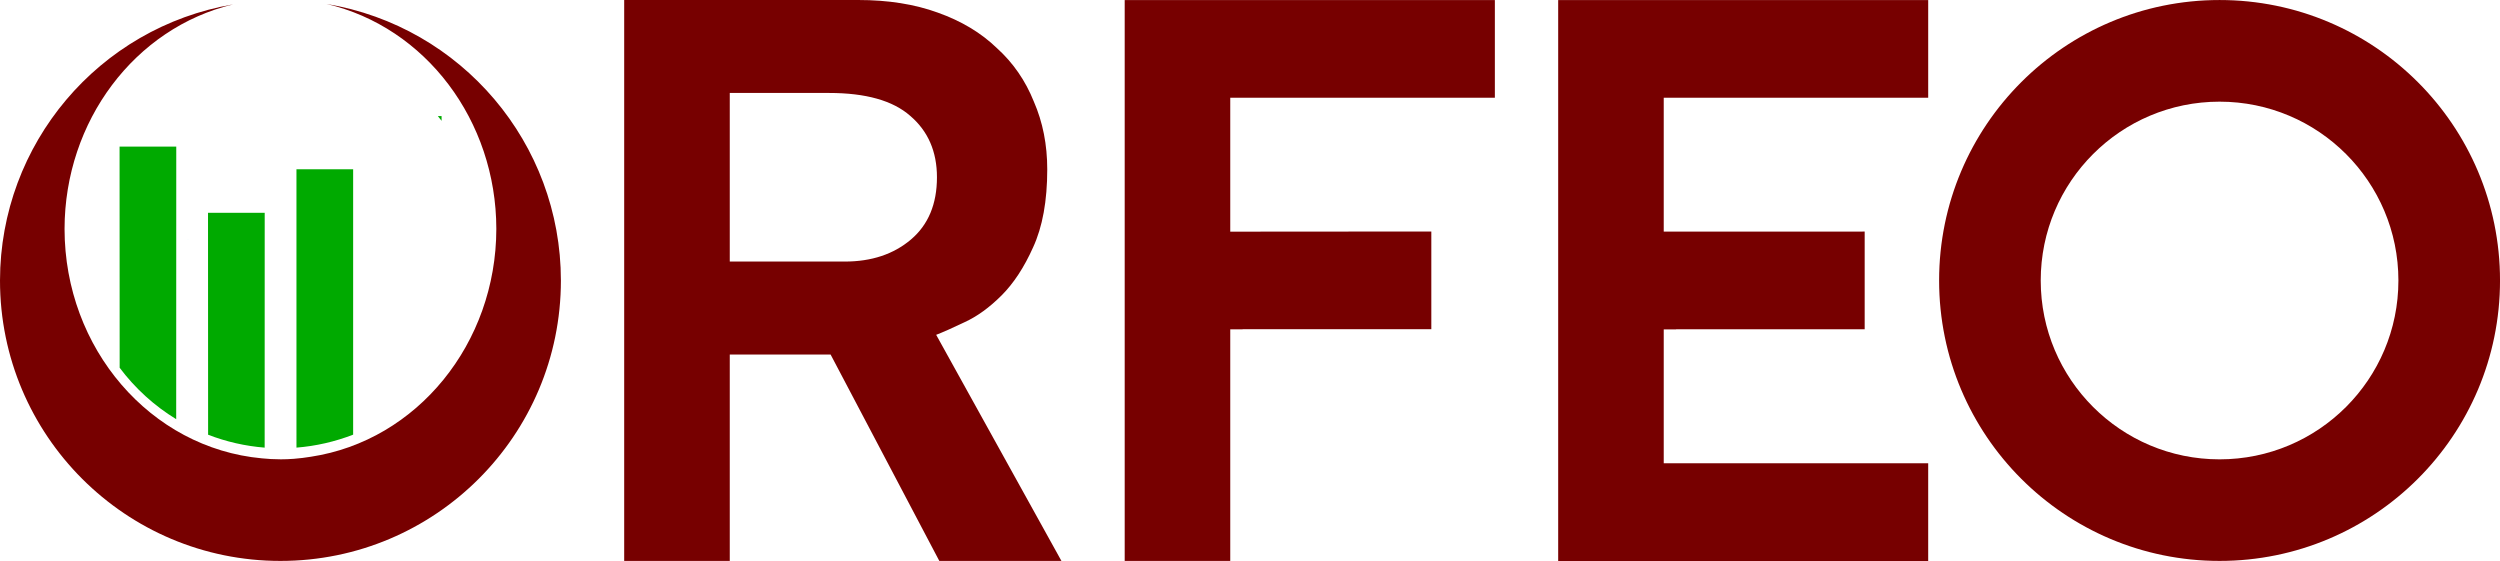
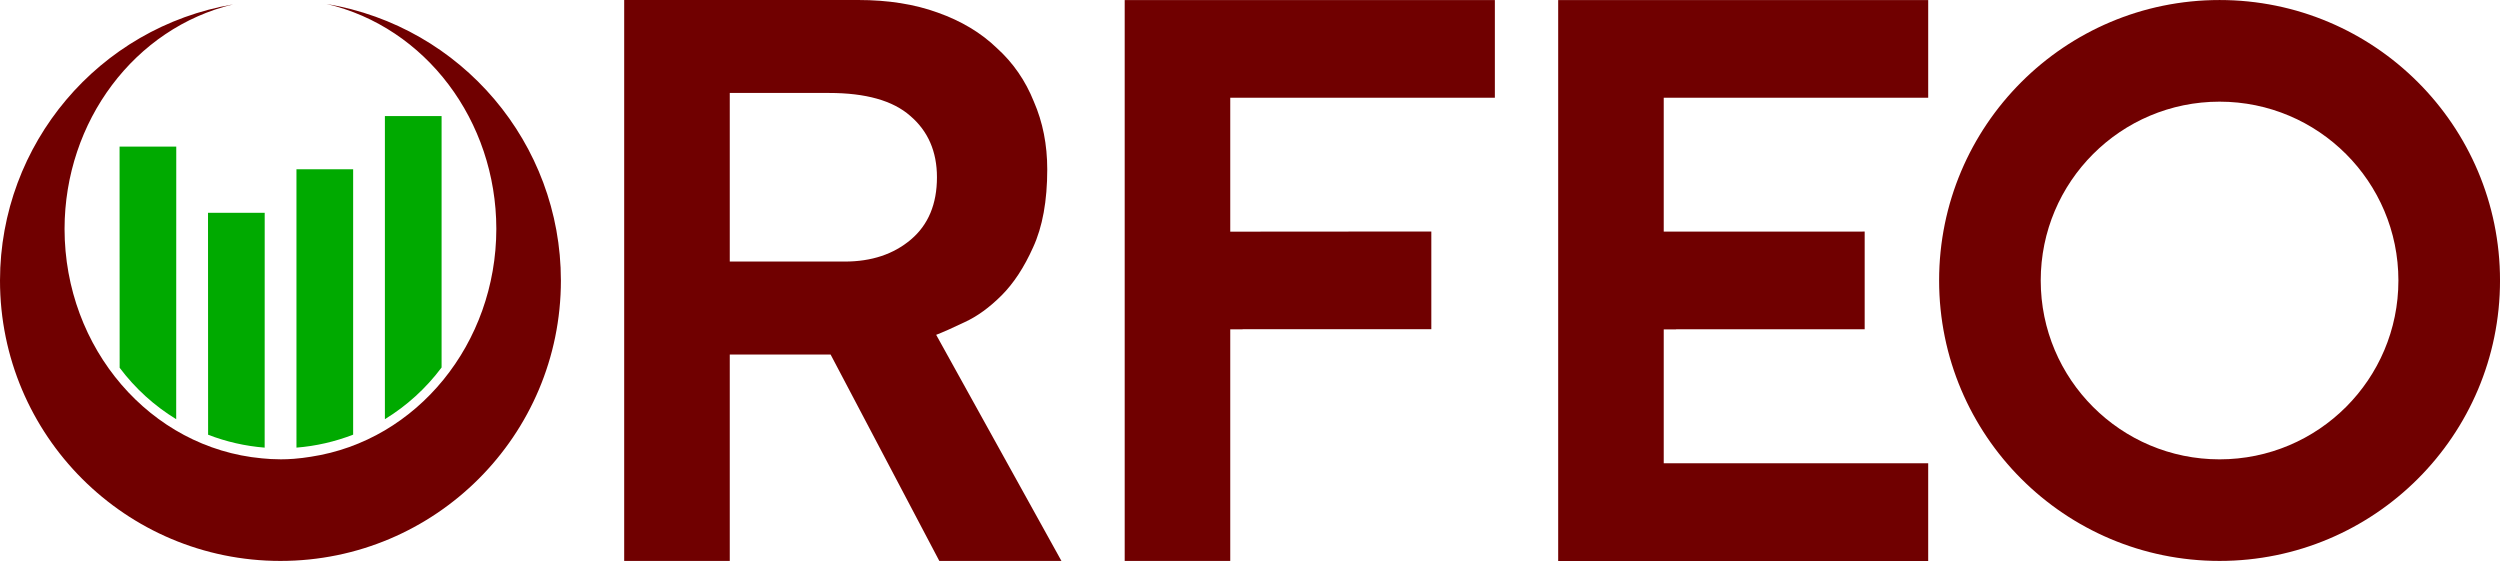
- <svg xmlns="http://www.w3.org/2000/svg" xmlns:xlink="http://www.w3.org/1999/xlink" viewBox="0 0 529.167 118.731" version="1.1" id="svg9">
-   <defs id="defs9">
-     <clipPath clipPathUnits="userSpaceOnUse" id="clipPath22">
-       <use x="0" y="0" xlink:href="#g21" id="use22" />
-     </clipPath>
-   </defs>
-   <path d="m 37.295,88.73 0.014,-57.705 h -12 l 0.018,46.818 a 42.866,43.226 0 0 0 11.969,10.887 z" style="fill:#00aa00;stroke-width:1.537" id="path21" />
-   <path d="m 56.02,94.75 0.01,-49.713 h -12 l 0.02,46.98 A 42.866,43.226 0 0 0 56.02,94.75 Z" style="fill:#00aa00;stroke-width:1.474" id="path19" />
-   <path d="M 74.748,92.002 74.75,35.832 h -12 l 0.002,58.916 a 42.866,43.226 0 0 0 11.996,-2.746 z" style="fill:#00aa00;stroke-width:1.445" id="path17" />
-   <g id="g22" clip-path="url(#clipPath22)">
-     <g id="g21">
-       <path d="M 92.67,24.561 H 81.469 v 64.166 a 42.866,43.226 0 0 0 12,-10.939 v -52.213 a 42.866,43.226 0 0 0 -0.799,-1.014 z" style="fill:#00aa00;stroke-width:1.276" id="path13" />
-     </g>
-   </g>
-   <path d="m 92.67,24.561 a 42.866,43.226 0 0 1 0.799,1.014 v -1.014 z" style="fill:#00aa00;stroke-width:1.276" id="path12" />
-   <path fill="#6c0000" d="m 69.076,0.825 -0.004,0.004 a 59.362,59.362 0 0 1 0.043,0.008 45.694,48.77 0 0 0 -0.04,-0.011 z m 0.039,0.012 a 45.694,48.77 0 0 1 35.941,47.611 45.694,48.77 0 0 1 -39.253,48.229 45.694,48.77 0 0 1 -3.624,0.44 37.855,37.855 0 0 1 -2.808,0.109 A 37.855,37.855 0 0 1 59.26,97.218 37.855,37.855 0 0 1 55.426,97.015 45.694,48.77 0 0 1 13.664,48.455 45.694,48.77 0 0 1 49.35,0.926 59.362,59.362 0 0 0 0,59.372 59.362,59.362 0 0 0 59.367,118.73 59.362,59.362 0 0 0 118.724,59.372 59.362,59.362 0 0 0 69.115,0.837 Z" id="path5" style="fill:#770000;fill-opacity:1" />
-   <path fill="#6c0000" d="     M 132.12 0     v 118.73     h 22.347     V 75.04     h 21.343     l 23.012 43.69     h 25.848     l -26.514 -47.86     c   1.445  -.555,   3.447  -1.445,   6.004  -2.668         2.668 -1.222,   5.279  -3.113,   7.836  -5.67         2.557 -2.556,   4.782  -5.947,   6.672 -10.171         2     -4.336,   3      -9.838,   3     -16.508         0     -5.225,   -.944 -10.006,  -2.834 -14.342        -1.779 -4.447,  -4.392  -8.227,  -7.838 -11.34        -3.335 -3.224,  -7.503  -5.725, -12.506  -7.504     C 193.598   .888, 187.983   0,     181.646   0     z     m 22.347 19.677     h 21.01     c  7.781 0,     13.506  1.612,  17.175  4.836        3.78  3.224,  5.67   7.56,    5.67  13.008        0     5.67,  -1.833 10.06,   -5.502 13.174       -3.669 3.112, -8.338  4.668, -14.008  4.668     h -24.345     z   " id="path6" style="fill:#770000;fill-opacity:1" />
-   <path fill="#6c0000" d="     M 238.061 .01     v 118.727     h 22.343     V 69.714     h 2.615     v -.032     h 39.945     v -20.68     l -42.56 .032     V 20.69     h 56.009     V .01     z   " id="path7" style="fill:#770000;fill-opacity:1" />
-   <path fill="#6c0000" d="     M 329.815 .012     v 118.727     h 78.32     v -20.68     h -55.978     V 20.692     h 55.979     V .012     M 334.559 49.022     V 69.72     h 20.21     v -.032     h 39.921     V 49.015     z   " id="path8" style="fill:#770000;fill-opacity:1" />
-   <path fill="#6c0000" d="     M 469.808 .005     a 59.362 59.362, 0, 0, 0, -59.362  59.362       59.362 59.362, 0, 0, 0,  59.362  59.362       59.362 59.362, 0, 0, 0,  59.362 -59.362     A 59.362 59.362, 0, 0, 0, 469.808    .005     z     m 0 21.514     a 37.855 37.855, 0, 0, 1,  37.855  37.855       37.855 37.855, 0, 0, 1, -37.855  37.855       37.855 37.855, 0, 0, 1, -37.855 -37.855       37.855 37.855, 0, 0, 1,  37.855 -37.855     z   " id="path9" style="fill:#770000;fill-opacity:1" />
-   <rect style="opacity:0.99;fill:#99ddfe;fill-opacity:1;stroke-width:1.837" id="rect64" width="0.422" height="0.009" x="39.589" y="50.656" />
+ <svg xmlns="http://www.w3.org/2000/svg" viewBox="0 0 529.167 118.731">
+   <path fill="#00aa00" d="M37.295,88.73L37.309,31.025H25.309L25.326,77.844A42.866,43.226,0,0,0,37.295,88.73Z" />
+   <path fill="#00aa00" d="M56.02,94.75L56.029,45.037H44.029L44.049,92.018A42.866,43.226,0,0,0,56.02,94.75Z" />
+   <path fill="#00aa00" d="M74.748,92.002L74.75,35.832H62.75L62.752,94.748A42.866,43.226,0,0,0,74.748,92.002Z" />
+   <path fill="#00aa00" d="M81.469,24.561V88.727C86.121,85.881,90.194,82.169,93.469,77.787L93.469,24.561Z" />
+   <path fill="#700000" d="     M 69.076,0.825     L 69.072,0.829     A 59.362,59.362,0,0,1,69.115,0.837     A 45.694,48.77,0,0,0,69.075,0.826     Z     M 69.115,0.837     A 45.694,48.77,0,0,1,105.056,48.448     A 45.694,48.77,0,0,1,65.803,96.677     A 45.694,48.77,0,0,1,62.179,97.117     A 37.855,37.855,0,0,1,59.371,97.226     A 37.855,37.855,0,0,1,59.26,97.218     A 37.855,37.855,0,0,1,55.426,97.015     A 45.694,48.77,0,0,1,13.664,48.455     A 45.694,48.77,0,0,1,49.35,0.926     A 59.362,59.362,0,0,0,0,59.372     A 59.362,59.362,0,0,0,59.367,118.73     A 59.362,59.362,0,0,0,118.724,59.372     A 59.362,59.362,0,0,0,69.115,0.837     Z   " />
+   <path fill="#700000" d="     M 132.12,0     V 118.73     H 154.467     V 75.04     H 175.81     L 198.822,118.73     H 224.67     L 198.156,70.87     C 199.601,70.315,201.603,69.425,204.16,68.202     C 206.828,66.98,209.439,65.089,211.996,62.532     C 214.553,59.976,216.778,56.585,218.668,52.361     C 220.668,48.025,221.668,42.523,221.668,35.853     C 221.668,30.628,220.724,25.847,218.834,21.511     C 217.055,17.064,214.442,13.284,210.996,10.171     C 207.661,6.947,203.493,4.446,198.49,2.667     C 193.598,0.888,187.983,0,181.646,0     Z     M 154.467,19.677     H 175.477C183.258,19.677,188.983,21.289,192.652,24.513     C 196.432,27.737,198.322,32.073,198.322,37.521     C 198.322,43.191,196.489,47.581,192.82,50.695     C 189.151,53.807,184.482,55.363,178.812,55.363     H 154.467     Z   " />
+   <path fill="#700000" d="     M 238.061,0.01     V 118.737     H 260.404V69.714H263.019     V 69.682H302.964     V 49.002L260.404,49.034     V 20.69H316.413     V 0.01     Z   " />
+   <path fill="#700000" d="     M 329.815,0.012     V 118.739H408.135     V 98.059H352.157     V 20.692H408.136     V 0.012M334.559,49.022     V 69.72H354.769     V 69.688H394.69     V 49.015     Z   " />
+   <path fill="#700000" d="     M 469.808,0.005     A 59.362,59.362,0,0,0,410.446,59.367     A 59.362,59.362,0,0,0,469.808,118.729     A 59.362,59.362,0,0,0,529.17,59.367     A 59.362,59.362,0,0,0,469.808,0.005     Z     M 469.808,21.519     A 37.855,37.855,0,0,1,507.663,59.374     A 37.855,37.855,0,0,1,469.808,97.229     A 37.855,37.855,0,0,1,431.953,59.374     A 37.855,37.855,0,0,1,469.808,21.519     Z   " />
</svg>
